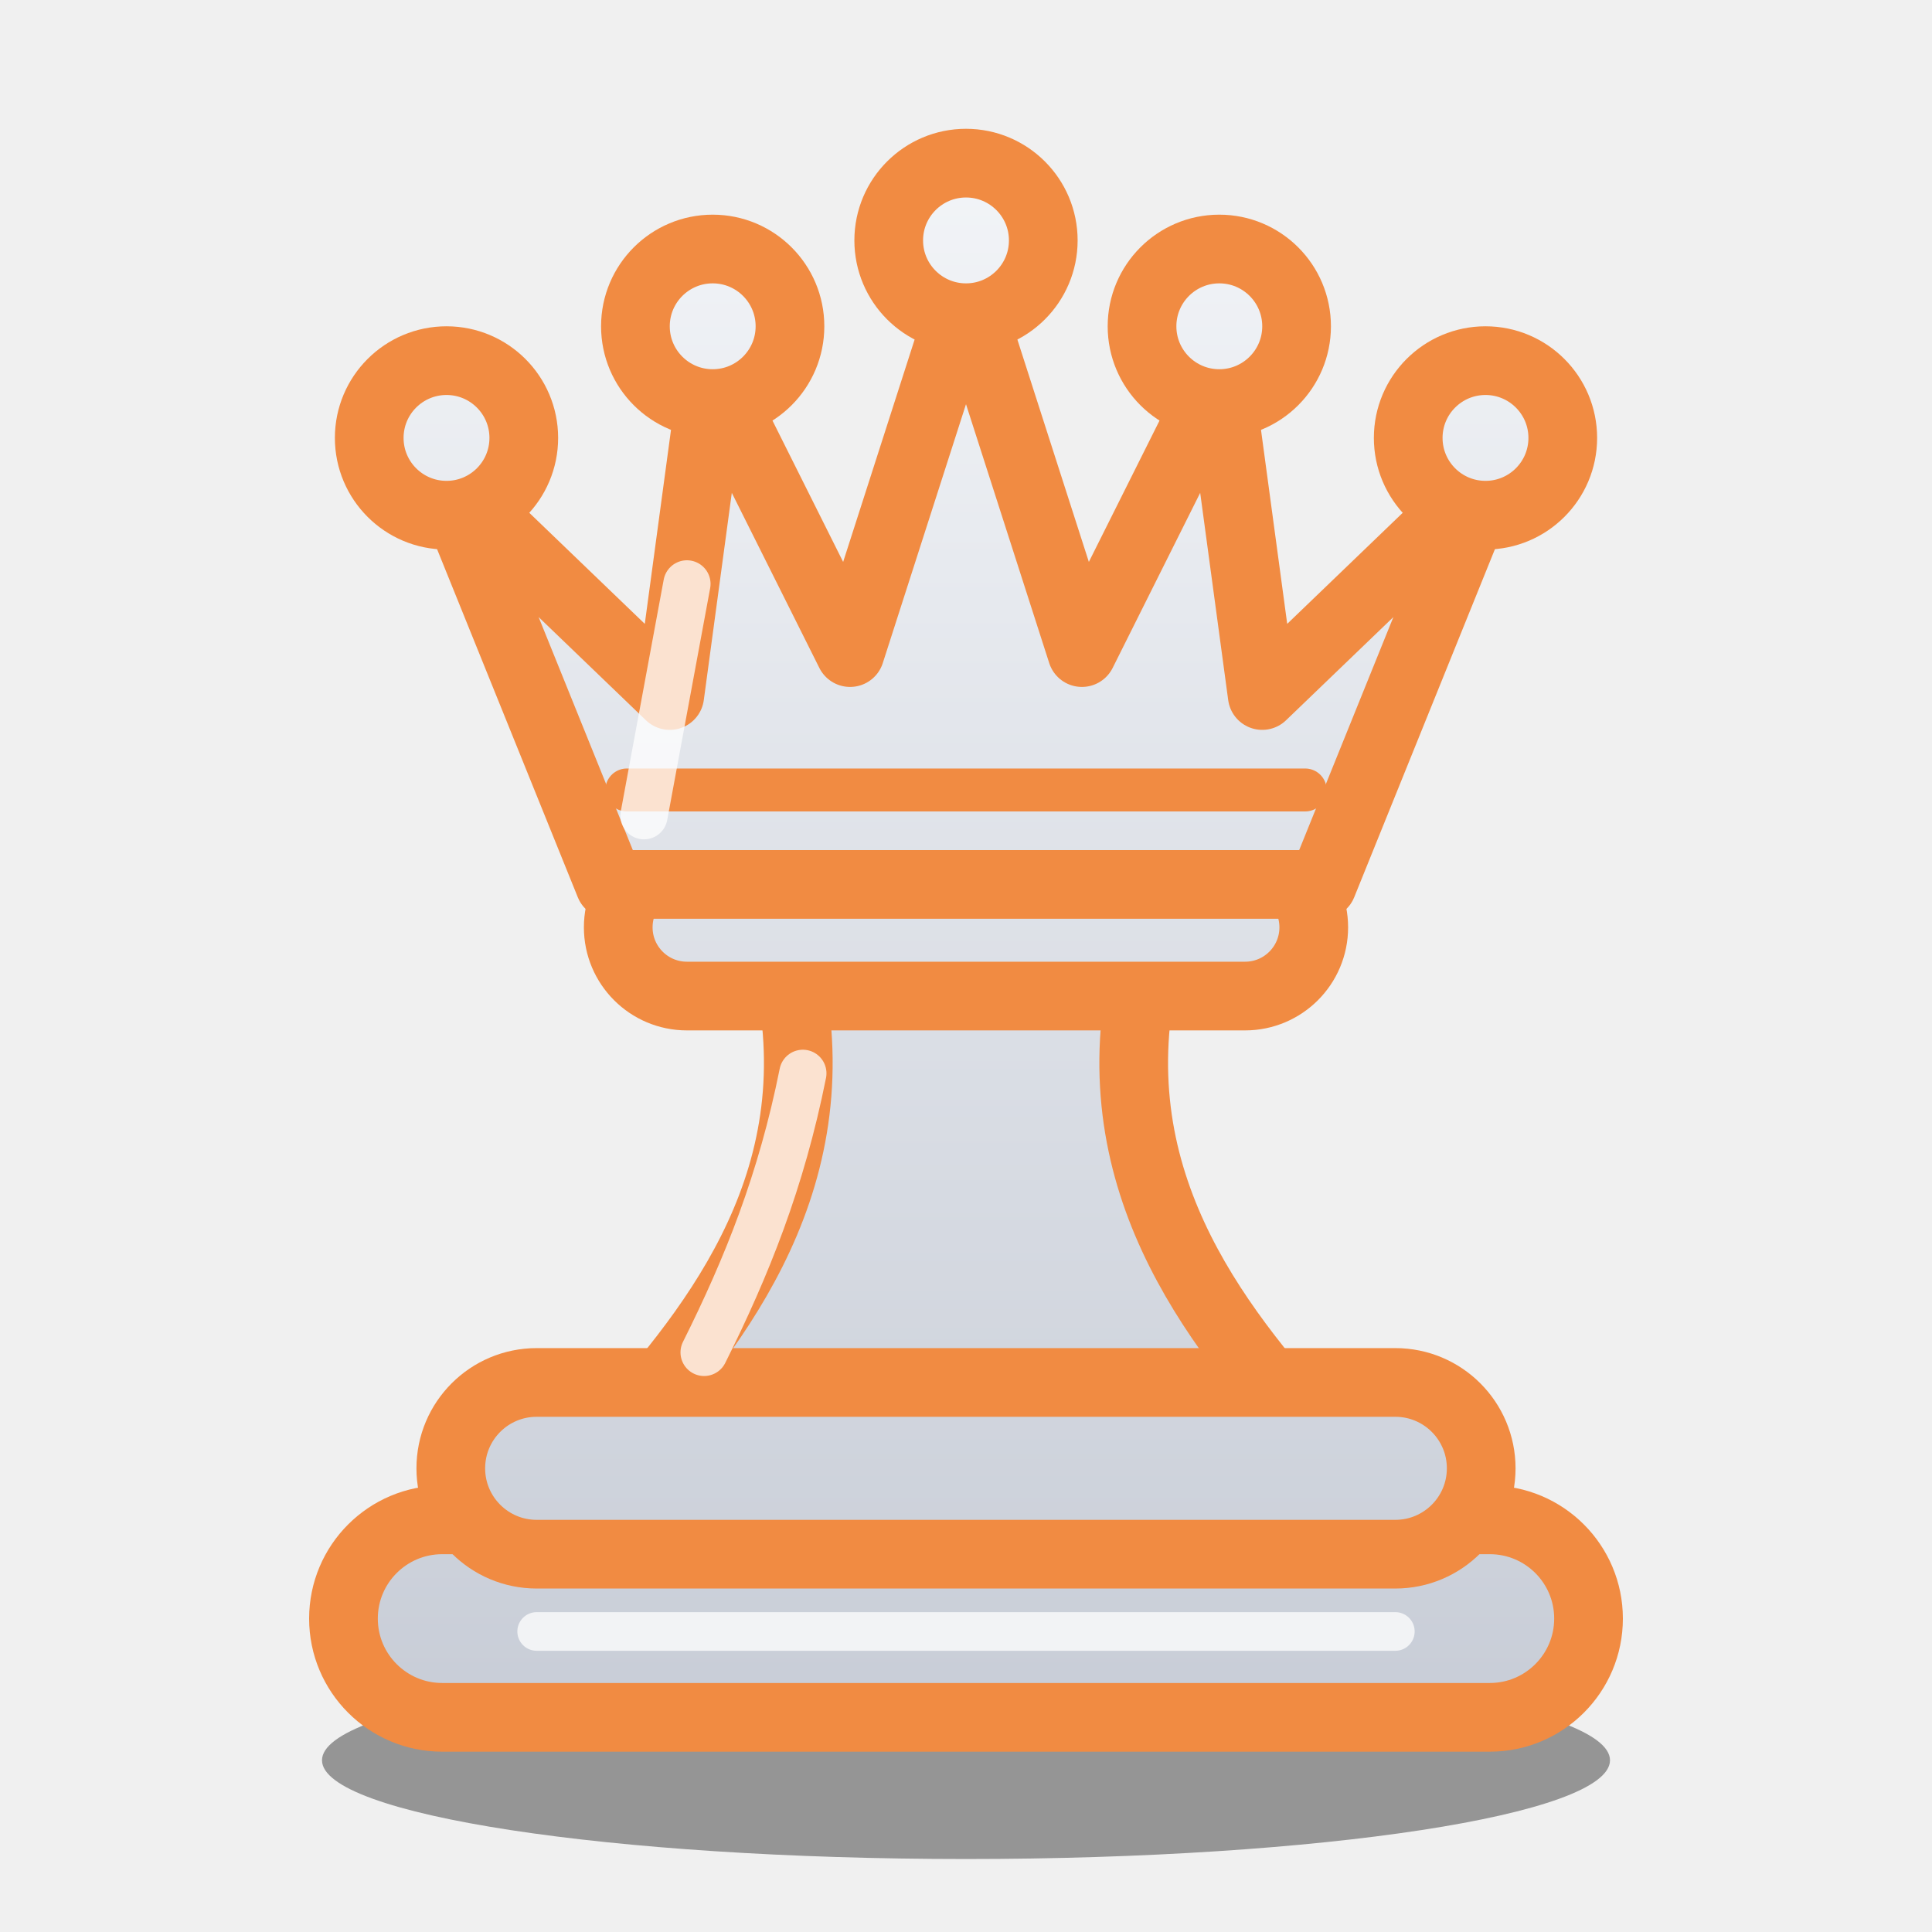
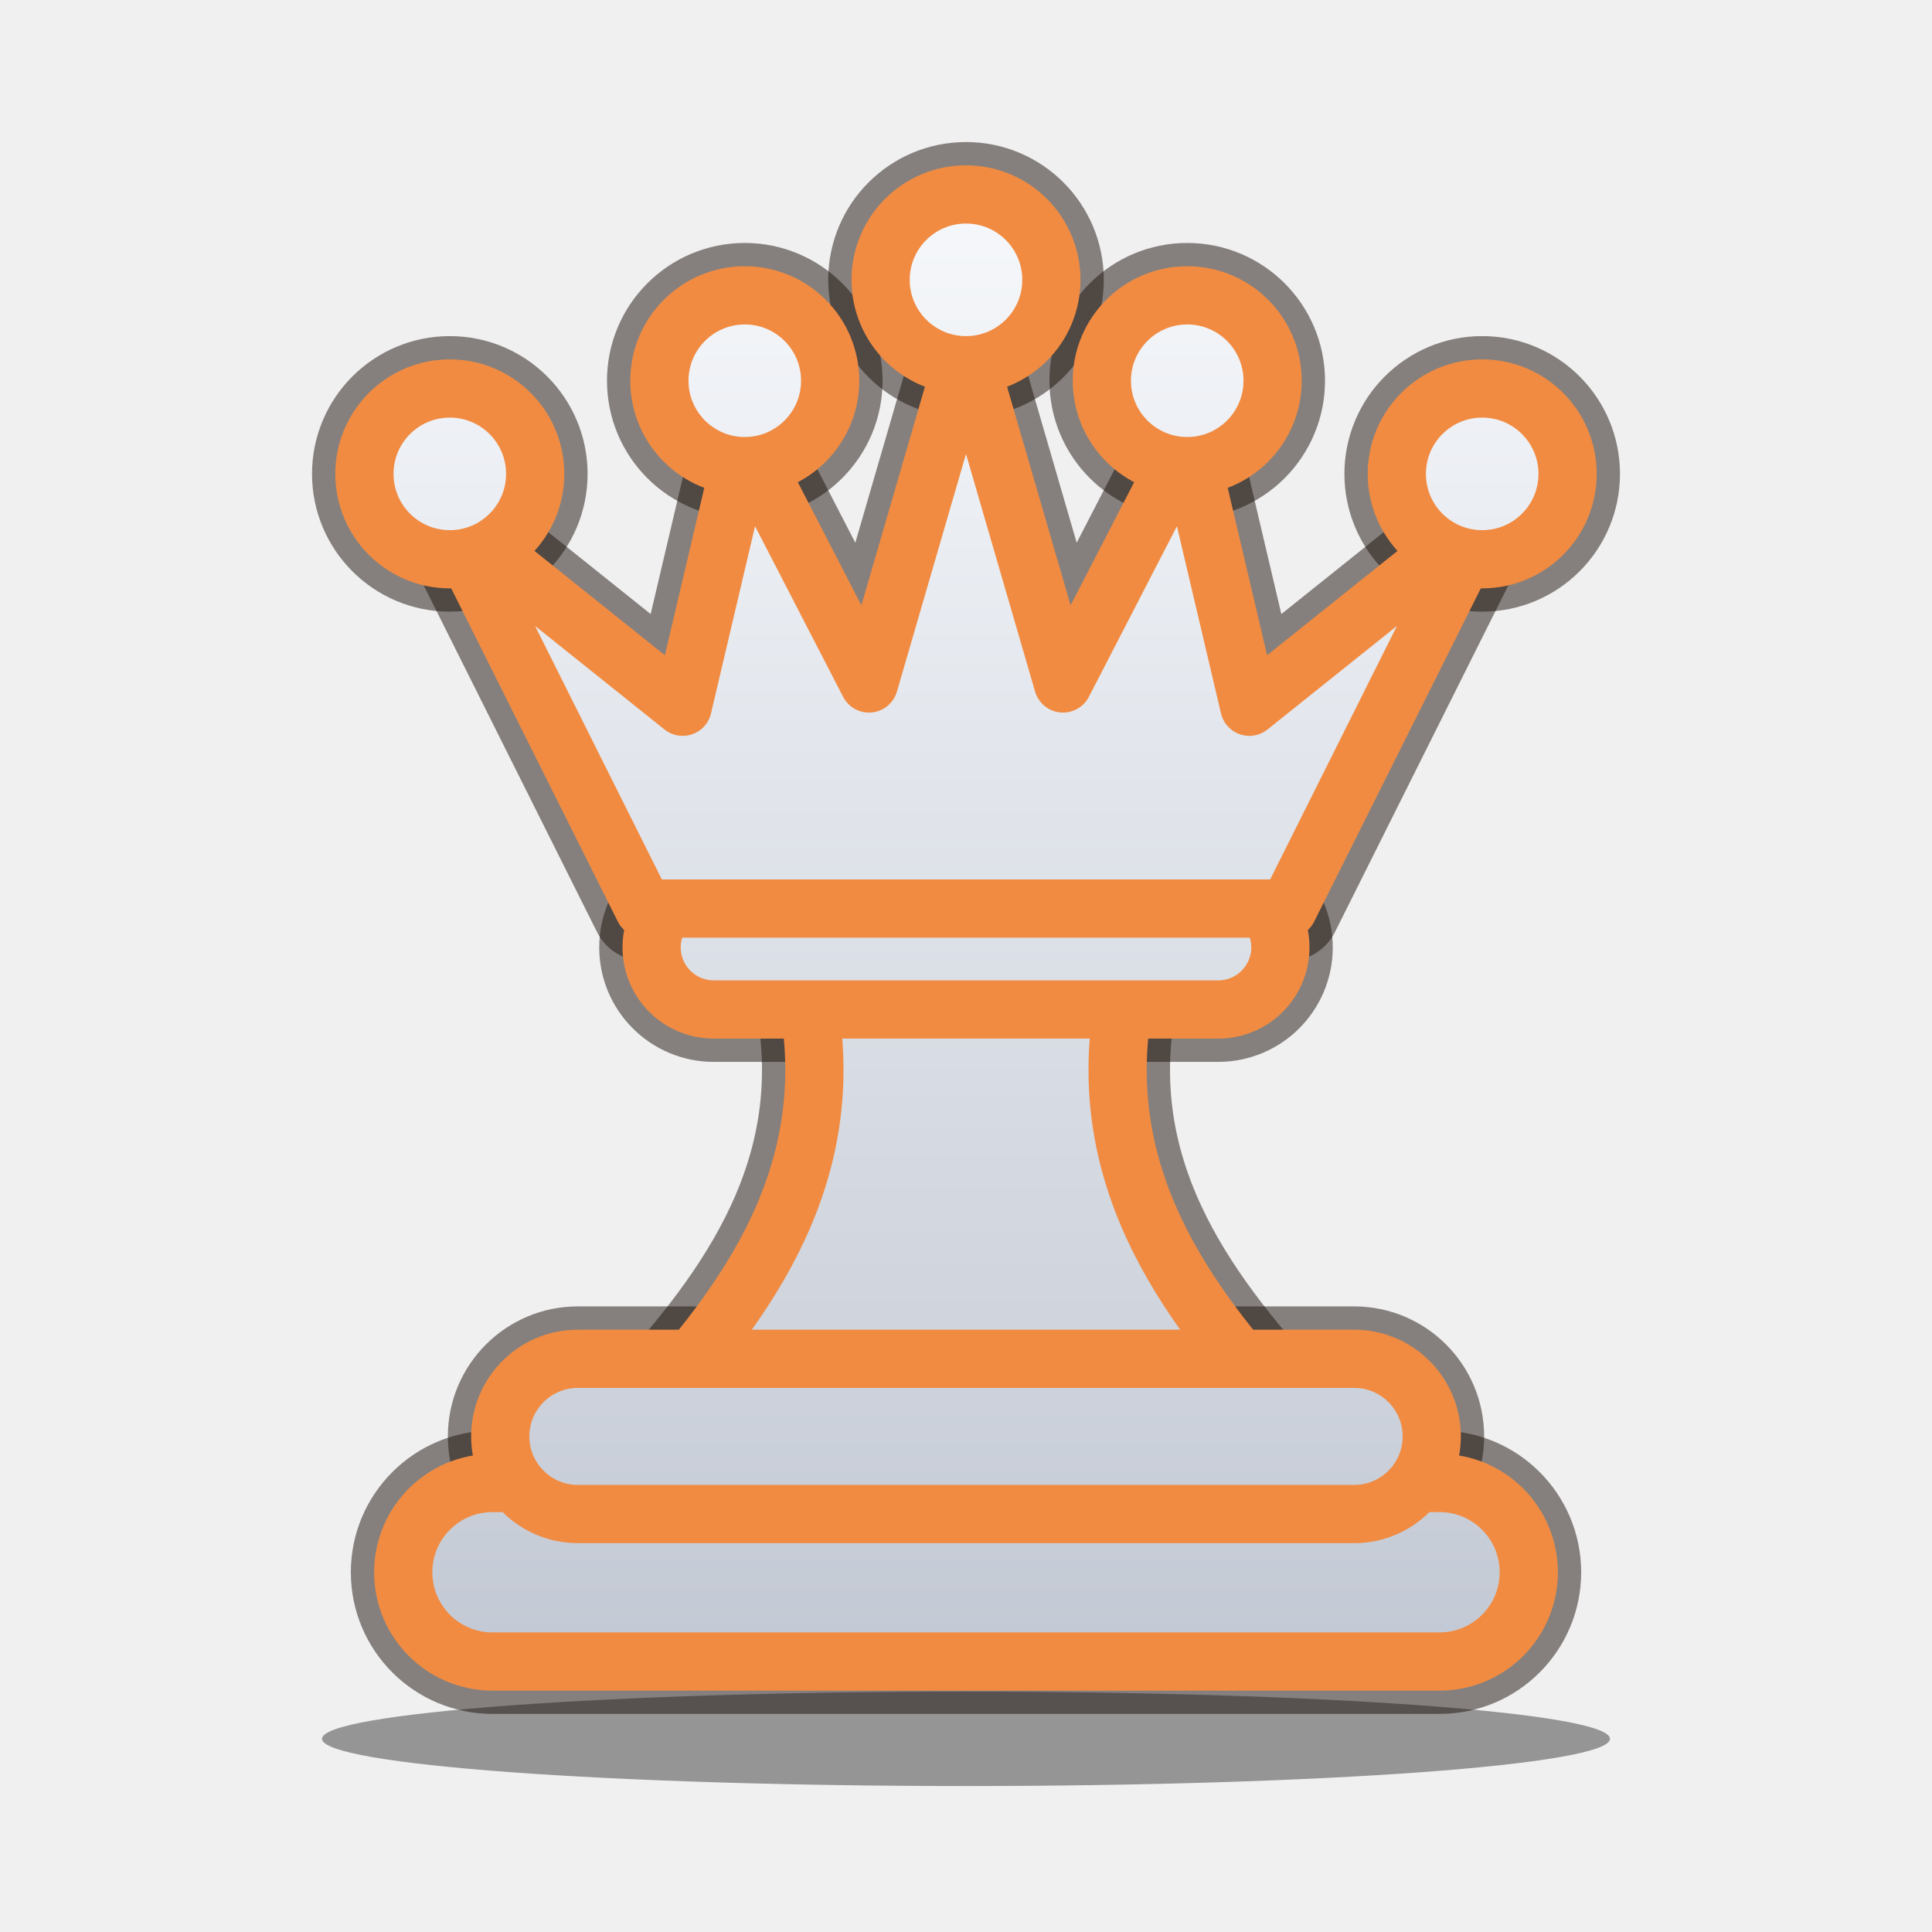
<svg xmlns="http://www.w3.org/2000/svg" viewBox="0 0 45 45">
  <defs>
-     <linearGradient id="cw-wQ" gradientUnits="userSpaceOnUse" x1="0" y1="2" x2="0" y2="40">
-       <stop offset="0" stop-color="#f4f6f9" />
-       <stop offset="1" stop-color="#c8cdd7" />
+     <linearGradient id="cwQ" gradientUnits="userSpaceOnUse" x1="0" y1="2" x2="0" y2="40">
+       <stop offset="0" stop-color="#f6f8fb" />
+       <stop offset="1" stop-color="#c3c9d4" />
    </linearGradient>
  </defs>
-   <ellipse cx="22.5" cy="41" rx="15" ry="2.3" fill="#000" fill-opacity=".38" />
-   <g fill="url(#cw-wQ)" stroke="#f18b42" stroke-width="1.6" stroke-linejoin="round" stroke-linecap="round">
-     <path d="M18.2 22C19.6 27 17 30.5 14.6 33.2H30.4C28 30.5 25.4 27 26.8 22Z" />
-     <rect x="14.4" y="20" width="16.2" height="3.2" rx="1.6" />
-     <path d="M14.2 20.6L10.4 11.2L15.6 16.2L16.6 8.8L19.8 15.2L22.5 6.8L25.2 15.2L28.4 8.8L29.4 16.2L34.6 11.2L30.8 20.6Z" />
-     <circle cx="10.4" cy="10.2" r="1.8" />
-     <circle cx="16.6" cy="7.6" r="1.8" />
-     <circle cx="22.5" cy="5.6" r="1.8" />
-     <circle cx="28.4" cy="7.6" r="1.8" />
-     <circle cx="34.6" cy="10.2" r="1.8" />
-     <rect x="8" y="35.4" width="29" height="4.6" rx="2.3" />
-     <rect x="10.5" y="32.2" width="24" height="4" rx="2" />
-   </g>
-   <g fill="none" stroke="#f18b42" stroke-width="1" stroke-linecap="round" stroke-linejoin="round">
-     <path d="M14.6 18.4H30.4" />
-   </g>
-   <g fill="none" stroke="#fff" stroke-opacity=".75" stroke-width="1.1" stroke-linecap="round">
-     <path d="M16 13.6L15 19" />
-     <path d="M18.7 25C18.2 27.5 17.4 29.5 16.4 31.5" />
-     <path d="M12.5 38H32.5" stroke-width=".9" />
+   <ellipse cx="22.5" cy="40.5" rx="15" ry="1.1" fill="#000" fill-opacity=".38" />
+   <g transform="translate(2.160 2.540) scale(0.904)">
+     <g fill="none" stroke="#1b110a" stroke-opacity=".5" stroke-width="2.7" stroke-linejoin="round" stroke-linecap="round">
+       <path d="M18.2 22C19.6 27 17 30.5 14.6 33.2H30.4C28 30.5 25.4 27 26.8 22Z" />
+       <rect x="14.4" y="20" width="16.2" height="3.2" rx="1.6" />
+       <path d="M14.2 20.6L9.2 10.6L15.2 15.4L16.8 8.6L20 14.8L22.5 6.2L25 14.8L28.2 8.6L29.8 15.4L35.8 10.6L30.8 20.6Z" />
+       <circle cx="9.2" cy="9.4" r="2.2" />
+       <circle cx="16.8" cy="7" r="2.2" />
+       <circle cx="22.5" cy="4.4" r="2.2" />
+       <circle cx="28.2" cy="7" r="2.2" />
+       <circle cx="35.8" cy="9.4" r="2.2" />
+       <rect x="8" y="35.4" width="29" height="4.6" rx="2.3" />
+       <rect x="10.5" y="32.2" width="24" height="4" rx="2" />
+     </g>
+     <g fill="url(#cwQ)" stroke="#f18b42" stroke-width="1.5" stroke-linejoin="round" stroke-linecap="round">
+       <path d="M18.2 22C19.6 27 17 30.5 14.6 33.2H30.4C28 30.5 25.4 27 26.8 22Z" />
+       <rect x="14.4" y="20" width="16.2" height="3.2" rx="1.6" />
+       <path d="M14.2 20.6L9.2 10.6L15.2 15.4L16.8 8.6L20 14.8L22.5 6.2L25 14.8L28.2 8.6L29.8 15.4L35.8 10.6L30.8 20.6Z" />
+       <circle cx="9.2" cy="9.4" r="2.2" />
+       <circle cx="16.8" cy="7" r="2.2" />
+       <circle cx="22.5" cy="4.4" r="2.2" />
+       <circle cx="28.2" cy="7" r="2.2" />
+       <circle cx="35.8" cy="9.4" r="2.2" />
+       <rect x="8" y="35.4" width="29" height="4.6" rx="2.3" />
+       <rect x="10.5" y="32.2" width="24" height="4" rx="2" />
+     </g>
  </g>
</svg>
